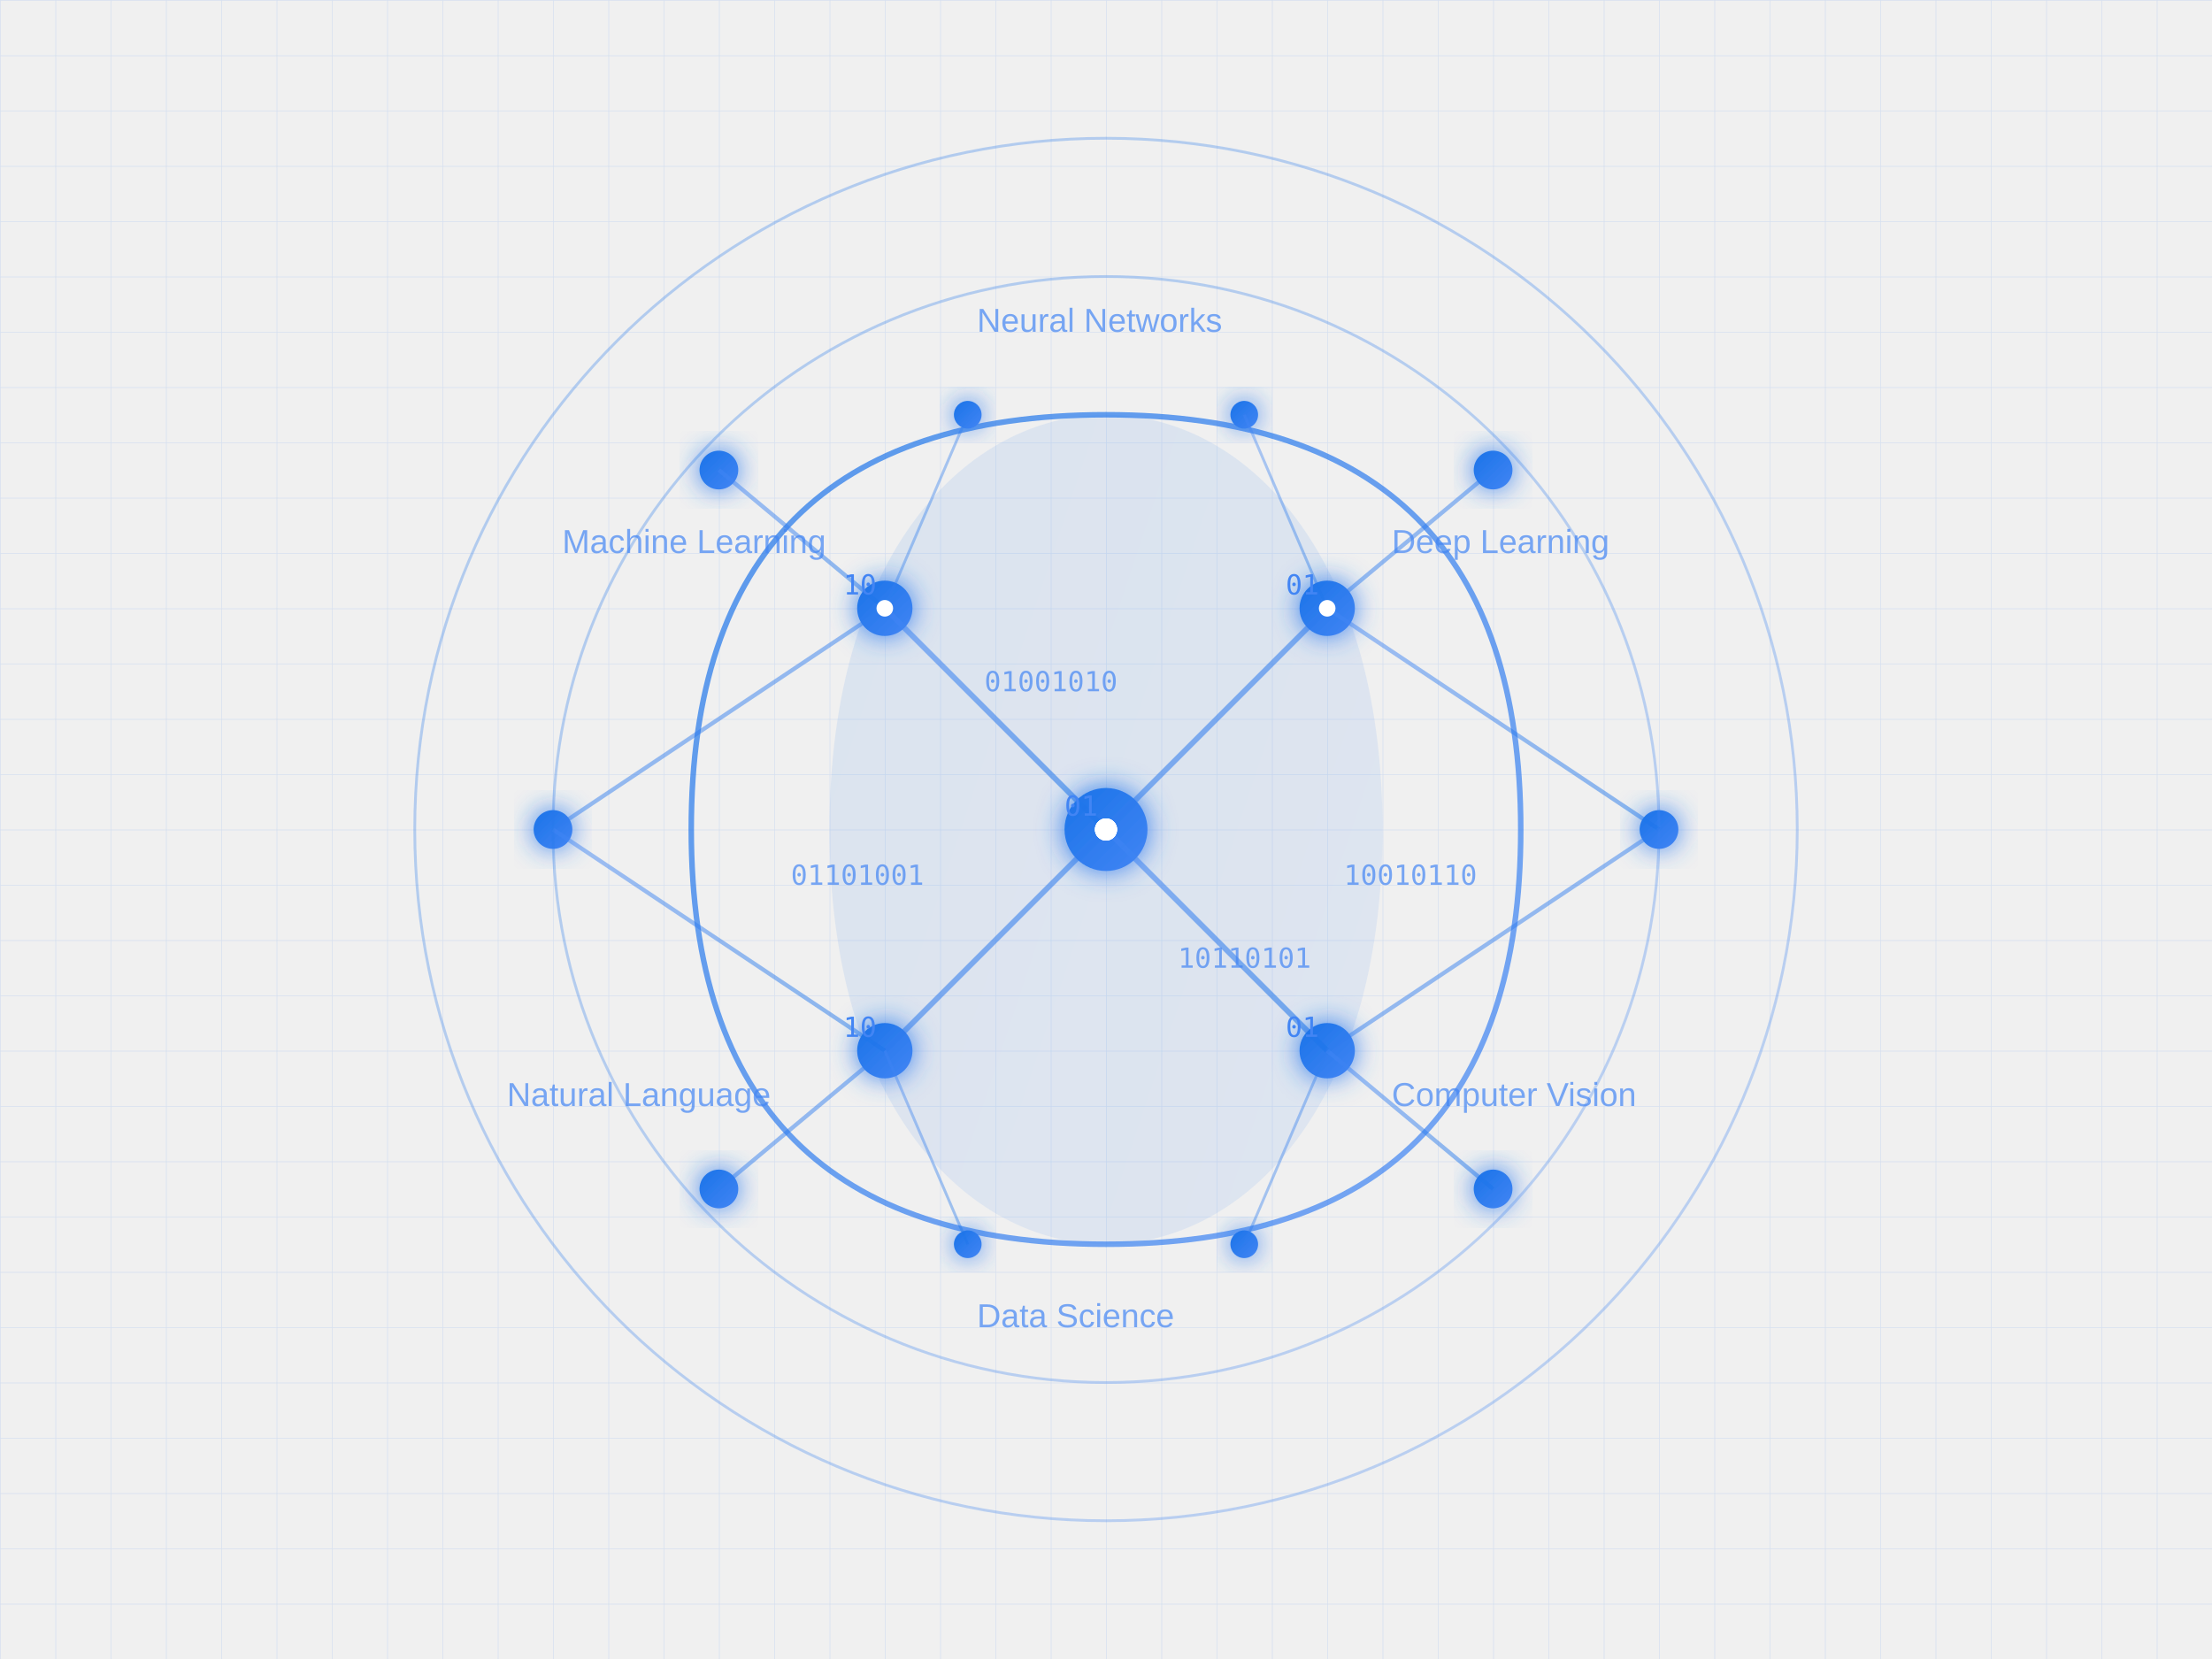
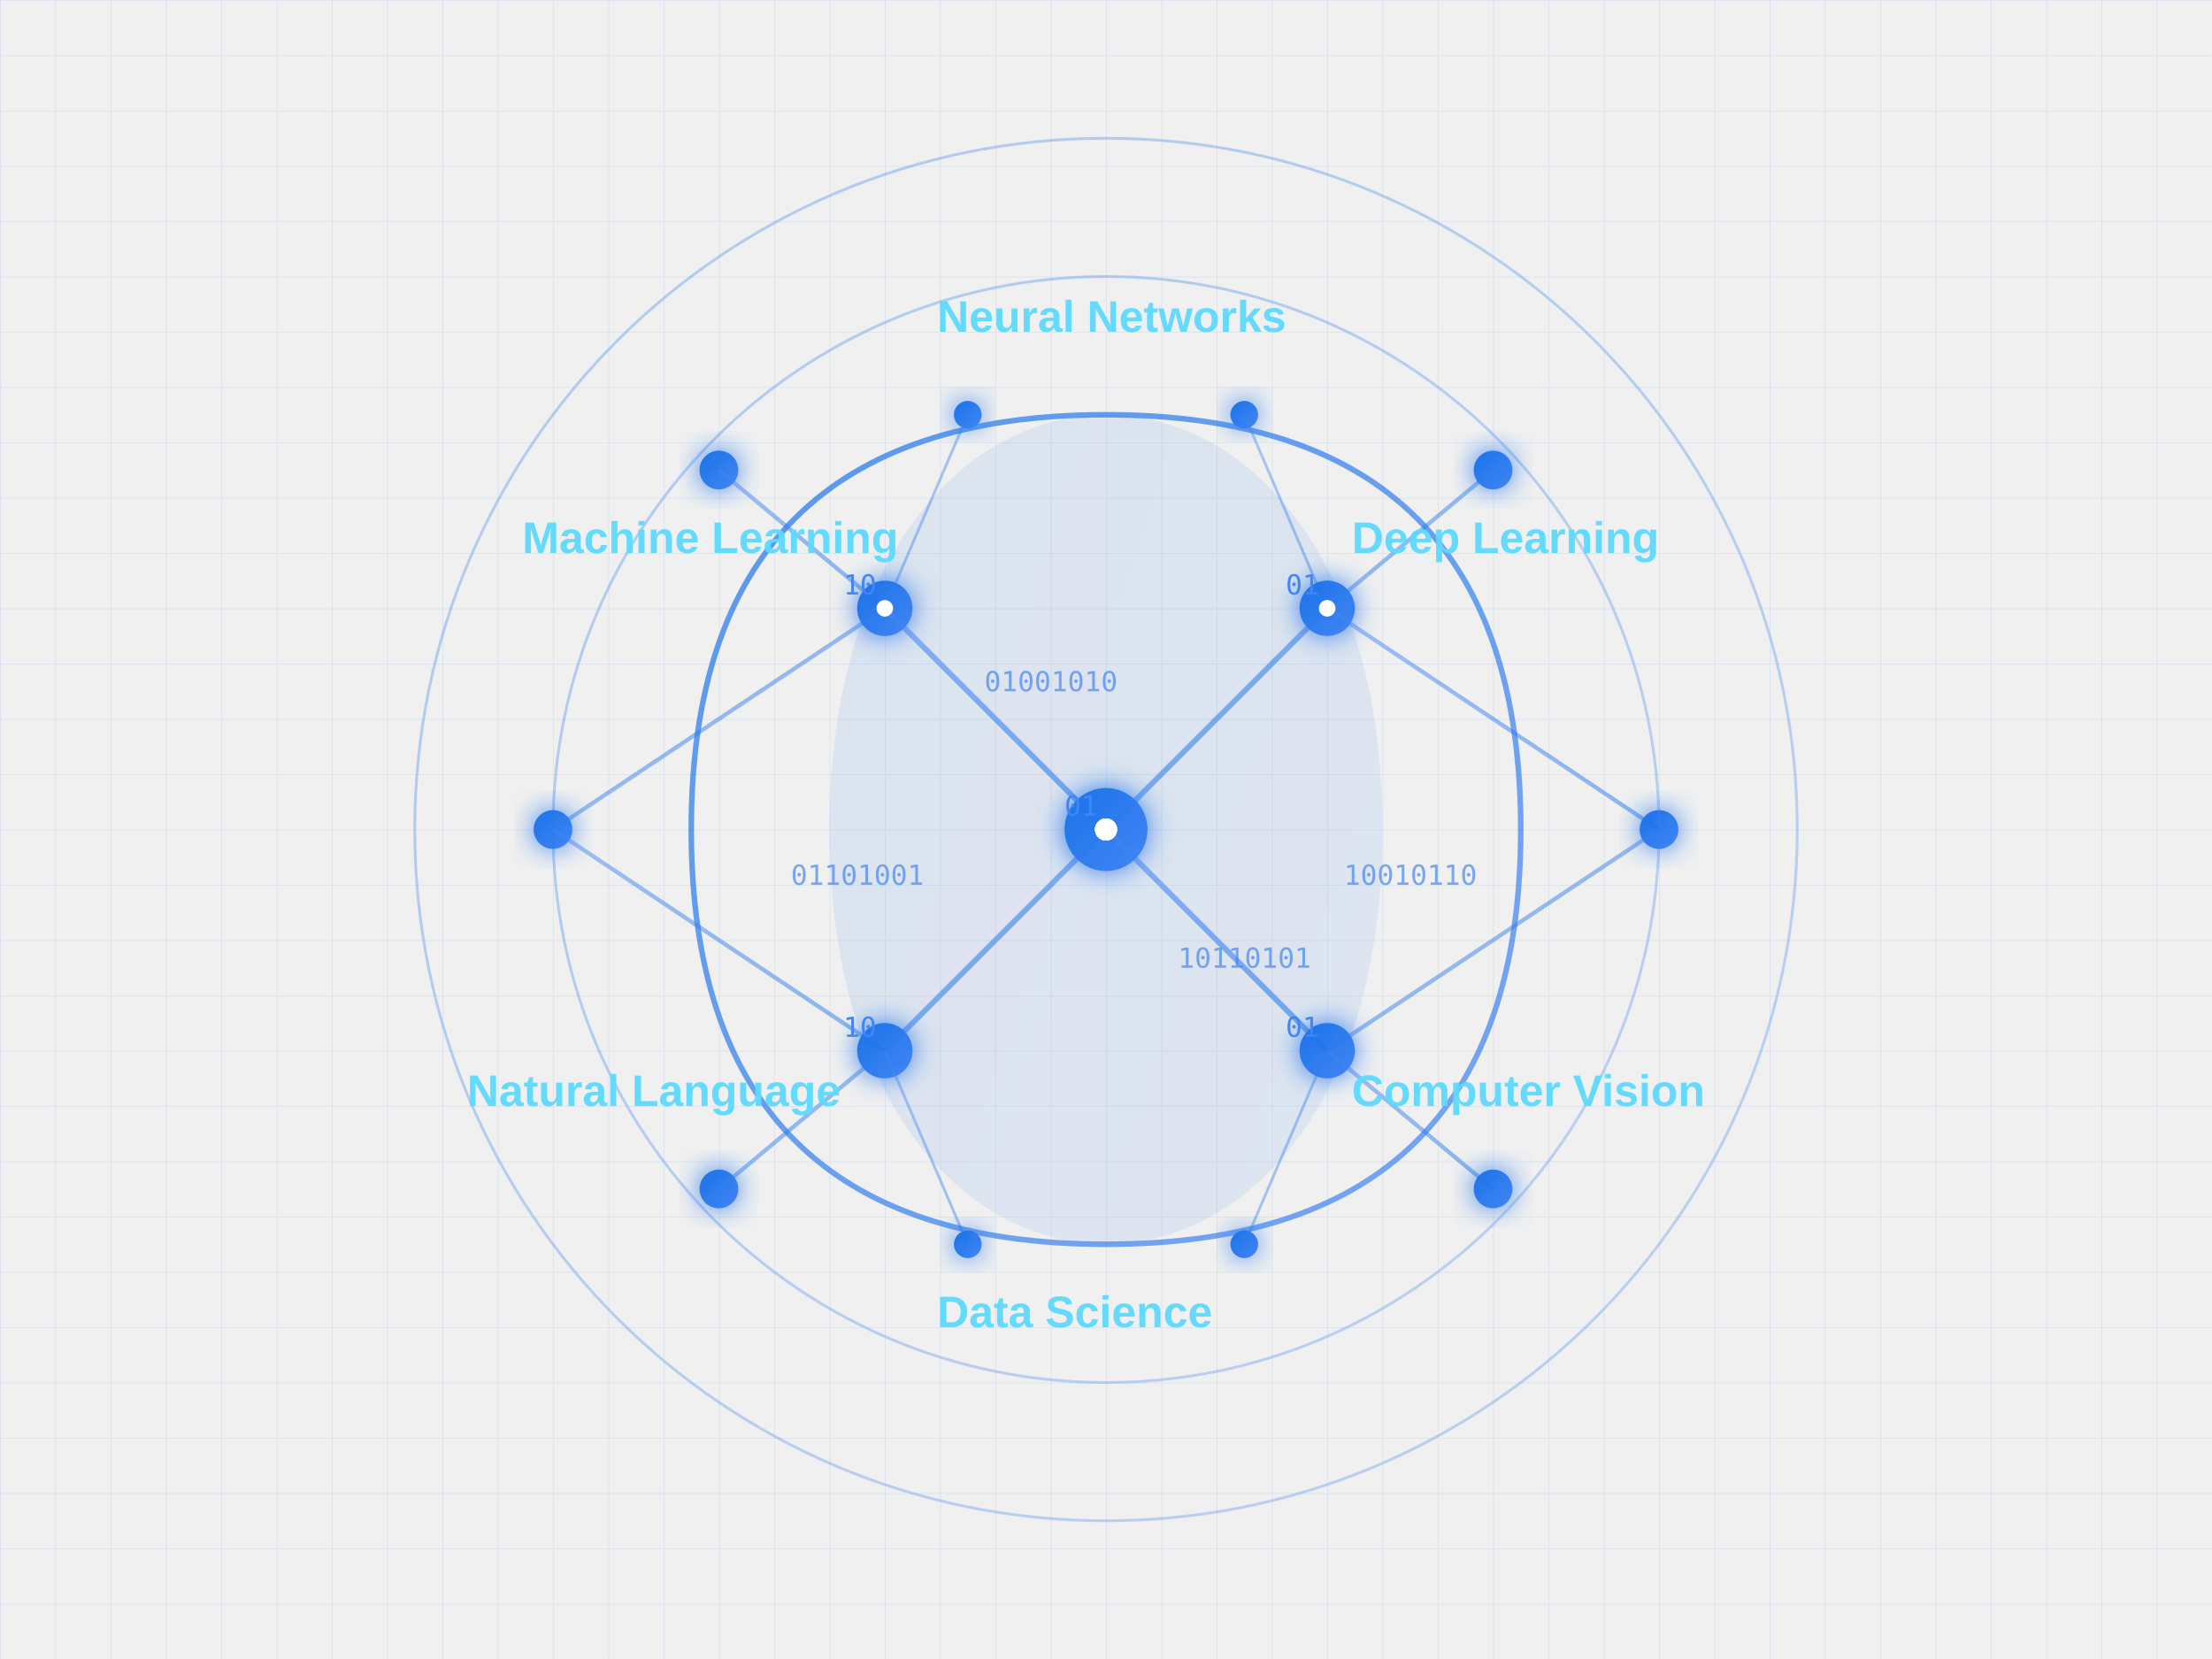
<svg xmlns="http://www.w3.org/2000/svg" width="800px" height="600px" viewBox="0 0 800 600" version="1.1">
  <defs>
    <linearGradient id="blueGradient" x1="0%" y1="0%" x2="100%" y2="100%">
      <stop offset="0%" style="stop-color:#1a73e8;stop-opacity:1" />
      <stop offset="100%" style="stop-color:#4285f4;stop-opacity:1" />
    </linearGradient>
    <linearGradient id="glowGradient" x1="0%" y1="0%" x2="100%" y2="100%">
      <stop offset="0%" style="stop-color:#4285f4;stop-opacity:0.8" />
      <stop offset="100%" style="stop-color:#1a73e8;stop-opacity:0.8" />
    </linearGradient>
    <filter id="glow" x="-50%" y="-50%" width="200%" height="200%">
      <feGaussianBlur stdDeviation="5" result="blur" />
      <feComposite in="SourceGraphic" in2="blur" operator="over" />
    </filter>
    <pattern id="grid" width="20" height="20" patternUnits="userSpaceOnUse">
      <rect width="20" height="20" fill="none" />
      <path d="M 20 0 L 0 0 0 20" fill="none" stroke="#4285f4" stroke-width="0.5" stroke-opacity="0.2" />
    </pattern>
    <mask id="circleMask">
      <circle cx="400" cy="300" r="250" fill="white" />
    </mask>
    <clipPath id="circleClip">
      <circle cx="400" cy="300" r="250" />
    </clipPath>
  </defs>
  <rect width="800" height="600" fill="url(#pattern)" />
  <rect width="800" height="600" fill="url(#grid)" opacity="0.7" />
  <g clip-path="url(#circleClip)">
    <path d="M400,150 C500,150 550,200 550,300 C550,400 500,450 400,450 C300,450 250,400 250,300 C250,200 300,150 400,150 Z" fill="none" stroke="url(#blueGradient)" stroke-width="2" opacity="0.7">
      <animate attributeName="d" values="M400,150 C500,150 550,200 550,300 C550,400 500,450 400,450 C300,450 250,400 250,300 C250,200 300,150 400,150 Z;                              M400,160 C510,160 560,210 560,300 C560,390 510,440 400,440 C290,440 240,390 240,300 C240,210 290,160 400,160 Z;                              M400,150 C500,150 550,200 550,300 C550,400 500,450 400,450 C300,450 250,400 250,300 C250,200 300,150 400,150 Z" dur="10s" repeatCount="indefinite" />
    </path>
    <path d="M400,150 C450,150 500,200 500,300 C500,400 450,450 400,450 L400,150 Z" fill="url(#blueGradient)" opacity="0.1">
      <animate attributeName="opacity" values="0.1;0.2;0.1" dur="5s" repeatCount="indefinite" />
    </path>
    <path d="M400,150 C350,150 300,200 300,300 C300,400 350,450 400,450 L400,150 Z" fill="url(#blueGradient)" opacity="0.1">
      <animate attributeName="opacity" values="0.1;0.2;0.1" dur="5s" repeatCount="indefinite" begin="2.5s" />
    </path>
  </g>
  <g id="nodes">
    <circle cx="400" cy="300" r="15" fill="url(#blueGradient)" filter="url(#glow)">
      <animate attributeName="r" values="15;18;15" dur="3s" repeatCount="indefinite" />
    </circle>
    <circle cx="320" cy="220" r="10" fill="url(#blueGradient)" filter="url(#glow)">
      <animate attributeName="r" values="10;12;10" dur="3s" repeatCount="indefinite" begin="0.5s" />
    </circle>
    <circle cx="480" cy="220" r="10" fill="url(#blueGradient)" filter="url(#glow)">
      <animate attributeName="r" values="10;12;10" dur="3s" repeatCount="indefinite" begin="1s" />
    </circle>
    <circle cx="320" cy="380" r="10" fill="url(#blueGradient)" filter="url(#glow)">
      <animate attributeName="r" values="10;12;10" dur="3s" repeatCount="indefinite" begin="1.5s" />
    </circle>
    <circle cx="480" cy="380" r="10" fill="url(#blueGradient)" filter="url(#glow)">
      <animate attributeName="r" values="10;12;10" dur="3s" repeatCount="indefinite" begin="2s" />
    </circle>
    <circle cx="260" cy="170" r="7" fill="url(#blueGradient)" filter="url(#glow)" />
    <circle cx="540" cy="170" r="7" fill="url(#blueGradient)" filter="url(#glow)" />
    <circle cx="260" cy="430" r="7" fill="url(#blueGradient)" filter="url(#glow)" />
    <circle cx="540" cy="430" r="7" fill="url(#blueGradient)" filter="url(#glow)" />
    <circle cx="200" cy="300" r="7" fill="url(#blueGradient)" filter="url(#glow)" />
    <circle cx="600" cy="300" r="7" fill="url(#blueGradient)" filter="url(#glow)" />
    <circle cx="350" cy="150" r="5" fill="url(#blueGradient)" filter="url(#glow)" />
    <circle cx="450" cy="150" r="5" fill="url(#blueGradient)" filter="url(#glow)" />
    <circle cx="350" cy="450" r="5" fill="url(#blueGradient)" filter="url(#glow)" />
    <circle cx="450" cy="450" r="5" fill="url(#blueGradient)" filter="url(#glow)" />
  </g>
  <g id="connections">
    <line x1="400" y1="300" x2="320" y2="220" stroke="url(#glowGradient)" stroke-width="2" opacity="0.7">
      <animate attributeName="opacity" values="0.7;1;0.7" dur="3s" repeatCount="indefinite" />
    </line>
    <line x1="400" y1="300" x2="480" y2="220" stroke="url(#glowGradient)" stroke-width="2" opacity="0.7">
      <animate attributeName="opacity" values="0.7;1;0.7" dur="3s" repeatCount="indefinite" begin="0.5s" />
    </line>
    <line x1="400" y1="300" x2="320" y2="380" stroke="url(#glowGradient)" stroke-width="2" opacity="0.7">
      <animate attributeName="opacity" values="0.7;1;0.7" dur="3s" repeatCount="indefinite" begin="1s" />
    </line>
    <line x1="400" y1="300" x2="480" y2="380" stroke="url(#glowGradient)" stroke-width="2" opacity="0.7">
      <animate attributeName="opacity" values="0.7;1;0.7" dur="3s" repeatCount="indefinite" begin="1.5s" />
    </line>
    <line x1="320" y1="220" x2="260" y2="170" stroke="url(#glowGradient)" stroke-width="1.5" opacity="0.6" />
    <line x1="480" y1="220" x2="540" y2="170" stroke="url(#glowGradient)" stroke-width="1.5" opacity="0.6" />
    <line x1="320" y1="380" x2="260" y2="430" stroke="url(#glowGradient)" stroke-width="1.5" opacity="0.6" />
    <line x1="480" y1="380" x2="540" y2="430" stroke="url(#glowGradient)" stroke-width="1.5" opacity="0.6" />
    <line x1="320" y1="220" x2="200" y2="300" stroke="url(#glowGradient)" stroke-width="1.5" opacity="0.6" />
    <line x1="480" y1="220" x2="600" y2="300" stroke="url(#glowGradient)" stroke-width="1.5" opacity="0.6" />
    <line x1="320" y1="380" x2="200" y2="300" stroke="url(#glowGradient)" stroke-width="1.5" opacity="0.6" />
    <line x1="480" y1="380" x2="600" y2="300" stroke="url(#glowGradient)" stroke-width="1.5" opacity="0.6" />
    <line x1="320" y1="220" x2="350" y2="150" stroke="url(#glowGradient)" stroke-width="1" opacity="0.5" />
    <line x1="480" y1="220" x2="450" y2="150" stroke="url(#glowGradient)" stroke-width="1" opacity="0.5" />
    <line x1="320" y1="380" x2="350" y2="450" stroke="url(#glowGradient)" stroke-width="1" opacity="0.5" />
    <line x1="480" y1="380" x2="450" y2="450" stroke="url(#glowGradient)" stroke-width="1" opacity="0.5" />
  </g>
  <g id="dataFlow">
    <circle cx="400" cy="300" r="4" fill="#ffffff">
      <animate attributeName="cx" values="400;320" dur="2s" repeatCount="indefinite" />
      <animate attributeName="cy" values="300;220" dur="2s" repeatCount="indefinite" />
      <animate attributeName="opacity" values="1;0" dur="2s" repeatCount="indefinite" />
    </circle>
    <circle cx="400" cy="300" r="4" fill="#ffffff">
      <animate attributeName="cx" values="400;480" dur="2.2s" repeatCount="indefinite" begin="0.3s" />
      <animate attributeName="cy" values="300;220" dur="2.2s" repeatCount="indefinite" begin="0.3s" />
      <animate attributeName="opacity" values="1;0" dur="2.2s" repeatCount="indefinite" begin="0.3s" />
    </circle>
    <circle cx="400" cy="300" r="4" fill="#ffffff">
      <animate attributeName="cx" values="400;320" dur="2.4s" repeatCount="indefinite" begin="0.6s" />
      <animate attributeName="cy" values="300;380" dur="2.4s" repeatCount="indefinite" begin="0.6s" />
      <animate attributeName="opacity" values="1;0" dur="2.4s" repeatCount="indefinite" begin="0.6s" />
    </circle>
    <circle cx="400" cy="300" r="4" fill="#ffffff">
      <animate attributeName="cx" values="400;480" dur="2.6s" repeatCount="indefinite" begin="0.9s" />
      <animate attributeName="cy" values="300;380" dur="2.6s" repeatCount="indefinite" begin="0.9s" />
      <animate attributeName="opacity" values="1;0" dur="2.6s" repeatCount="indefinite" begin="0.9s" />
    </circle>
    <circle cx="320" cy="220" r="3" fill="#ffffff">
      <animate attributeName="cx" values="320;260" dur="2s" repeatCount="indefinite" begin="1.2s" />
      <animate attributeName="cy" values="220;170" dur="2s" repeatCount="indefinite" begin="1.2s" />
      <animate attributeName="opacity" values="1;0" dur="2s" repeatCount="indefinite" begin="1.2s" />
    </circle>
    <circle cx="480" cy="220" r="3" fill="#ffffff">
      <animate attributeName="cx" values="480;540" dur="2.1s" repeatCount="indefinite" begin="1.5s" />
      <animate attributeName="cy" values="220;170" dur="2.1s" repeatCount="indefinite" begin="1.5s" />
      <animate attributeName="opacity" values="1;0" dur="2.1s" repeatCount="indefinite" begin="1.5s" />
    </circle>
  </g>
  <g id="digitalElements" font-family="monospace" font-size="10" fill="#4285f4">
    <text x="385" y="295">01</text>
    <text x="305" y="215">10</text>
    <text x="465" y="215">01</text>
    <text x="305" y="375">10</text>
    <text x="465" y="375">01</text>
    <text x="350" y="250" opacity="0.7">
      <animate attributeName="opacity" values="0.7;0;0.7" dur="4s" repeatCount="indefinite" />
            01001010
        </text>
    <text x="420" y="350" opacity="0.7">
      <animate attributeName="opacity" values="0.7;0;0.7" dur="4s" repeatCount="indefinite" begin="1s" />
            10110101
        </text>
    <text x="280" y="320" opacity="0.7">
      <animate attributeName="opacity" values="0.7;0;0.7" dur="4s" repeatCount="indefinite" begin="2s" />
            01101001
        </text>
    <text x="480" y="320" opacity="0.7">
      <animate attributeName="opacity" values="0.7;0;0.7" dur="4s" repeatCount="indefinite" begin="3s" />
            10010110
        </text>
  </g>
  <circle cx="400" cy="300" r="250" fill="none" stroke="url(#blueGradient)" stroke-width="1" opacity="0.3">
    <animate attributeName="r" values="250;270;250" dur="5s" repeatCount="indefinite" />
    <animate attributeName="opacity" values="0.3;0.1;0.3" dur="5s" repeatCount="indefinite" />
  </circle>
  <circle cx="400" cy="300" r="200" fill="none" stroke="url(#blueGradient)" stroke-width="1" opacity="0.3">
    <animate attributeName="r" values="200;220;200" dur="5s" repeatCount="indefinite" begin="1.5s" />
    <animate attributeName="opacity" values="0.3;0.1;0.3" dur="5s" repeatCount="indefinite" begin="1.5s" />
  </circle>
-   <g font-family="Arial, sans-serif" font-size="12" fill="#4285f4" opacity="0.7">
-     <text x="200" y="200">
+   <g font-family="Arial, sans-serif" font-size="16" font-weight="600" fill="#5dd9ff" opacity="0.95">
+     <text x="180" y="200">
      <animate attributeName="y" values="200;190;200" dur="8s" repeatCount="indefinite" />
+       <animate attributeName="opacity" values="0.9;1;0.9" dur="4s" repeatCount="indefinite" />
            Machine Learning
        </text>
-     <text x="500" y="200">
+     <text x="480" y="200">
      <animate attributeName="y" values="200;210;200" dur="8s" repeatCount="indefinite" begin="1s" />
+       <animate attributeName="opacity" values="0.9;1;0.9" dur="4s" repeatCount="indefinite" begin="0.5s" />
            Deep Learning
        </text>
-     <text x="180" y="400">
+     <text x="160" y="400">
      <animate attributeName="y" values="400;410;400" dur="8s" repeatCount="indefinite" begin="2s" />
+       <animate attributeName="opacity" values="0.9;1;0.9" dur="4s" repeatCount="indefinite" begin="1s" />
            Natural Language
        </text>
-     <text x="500" y="400">
+     <text x="480" y="400">
      <animate attributeName="y" values="400;390;400" dur="8s" repeatCount="indefinite" begin="3s" />
+       <animate attributeName="opacity" values="0.9;1;0.9" dur="4s" repeatCount="indefinite" begin="1.5s" />
            Computer Vision
        </text>
-     <text x="350" y="120">
+     <text x="330" y="120">
      <animate attributeName="y" values="120;110;120" dur="8s" repeatCount="indefinite" begin="4s" />
+       <animate attributeName="opacity" values="0.9;1;0.9" dur="4s" repeatCount="indefinite" begin="2s" />
            Neural Networks
        </text>
-     <text x="350" y="480">
+     <text x="330" y="480">
      <animate attributeName="y" values="480;490;480" dur="8s" repeatCount="indefinite" begin="5s" />
+       <animate attributeName="opacity" values="0.9;1;0.9" dur="4s" repeatCount="indefinite" begin="2.5s" />
            Data Science
        </text>
  </g>
</svg>
